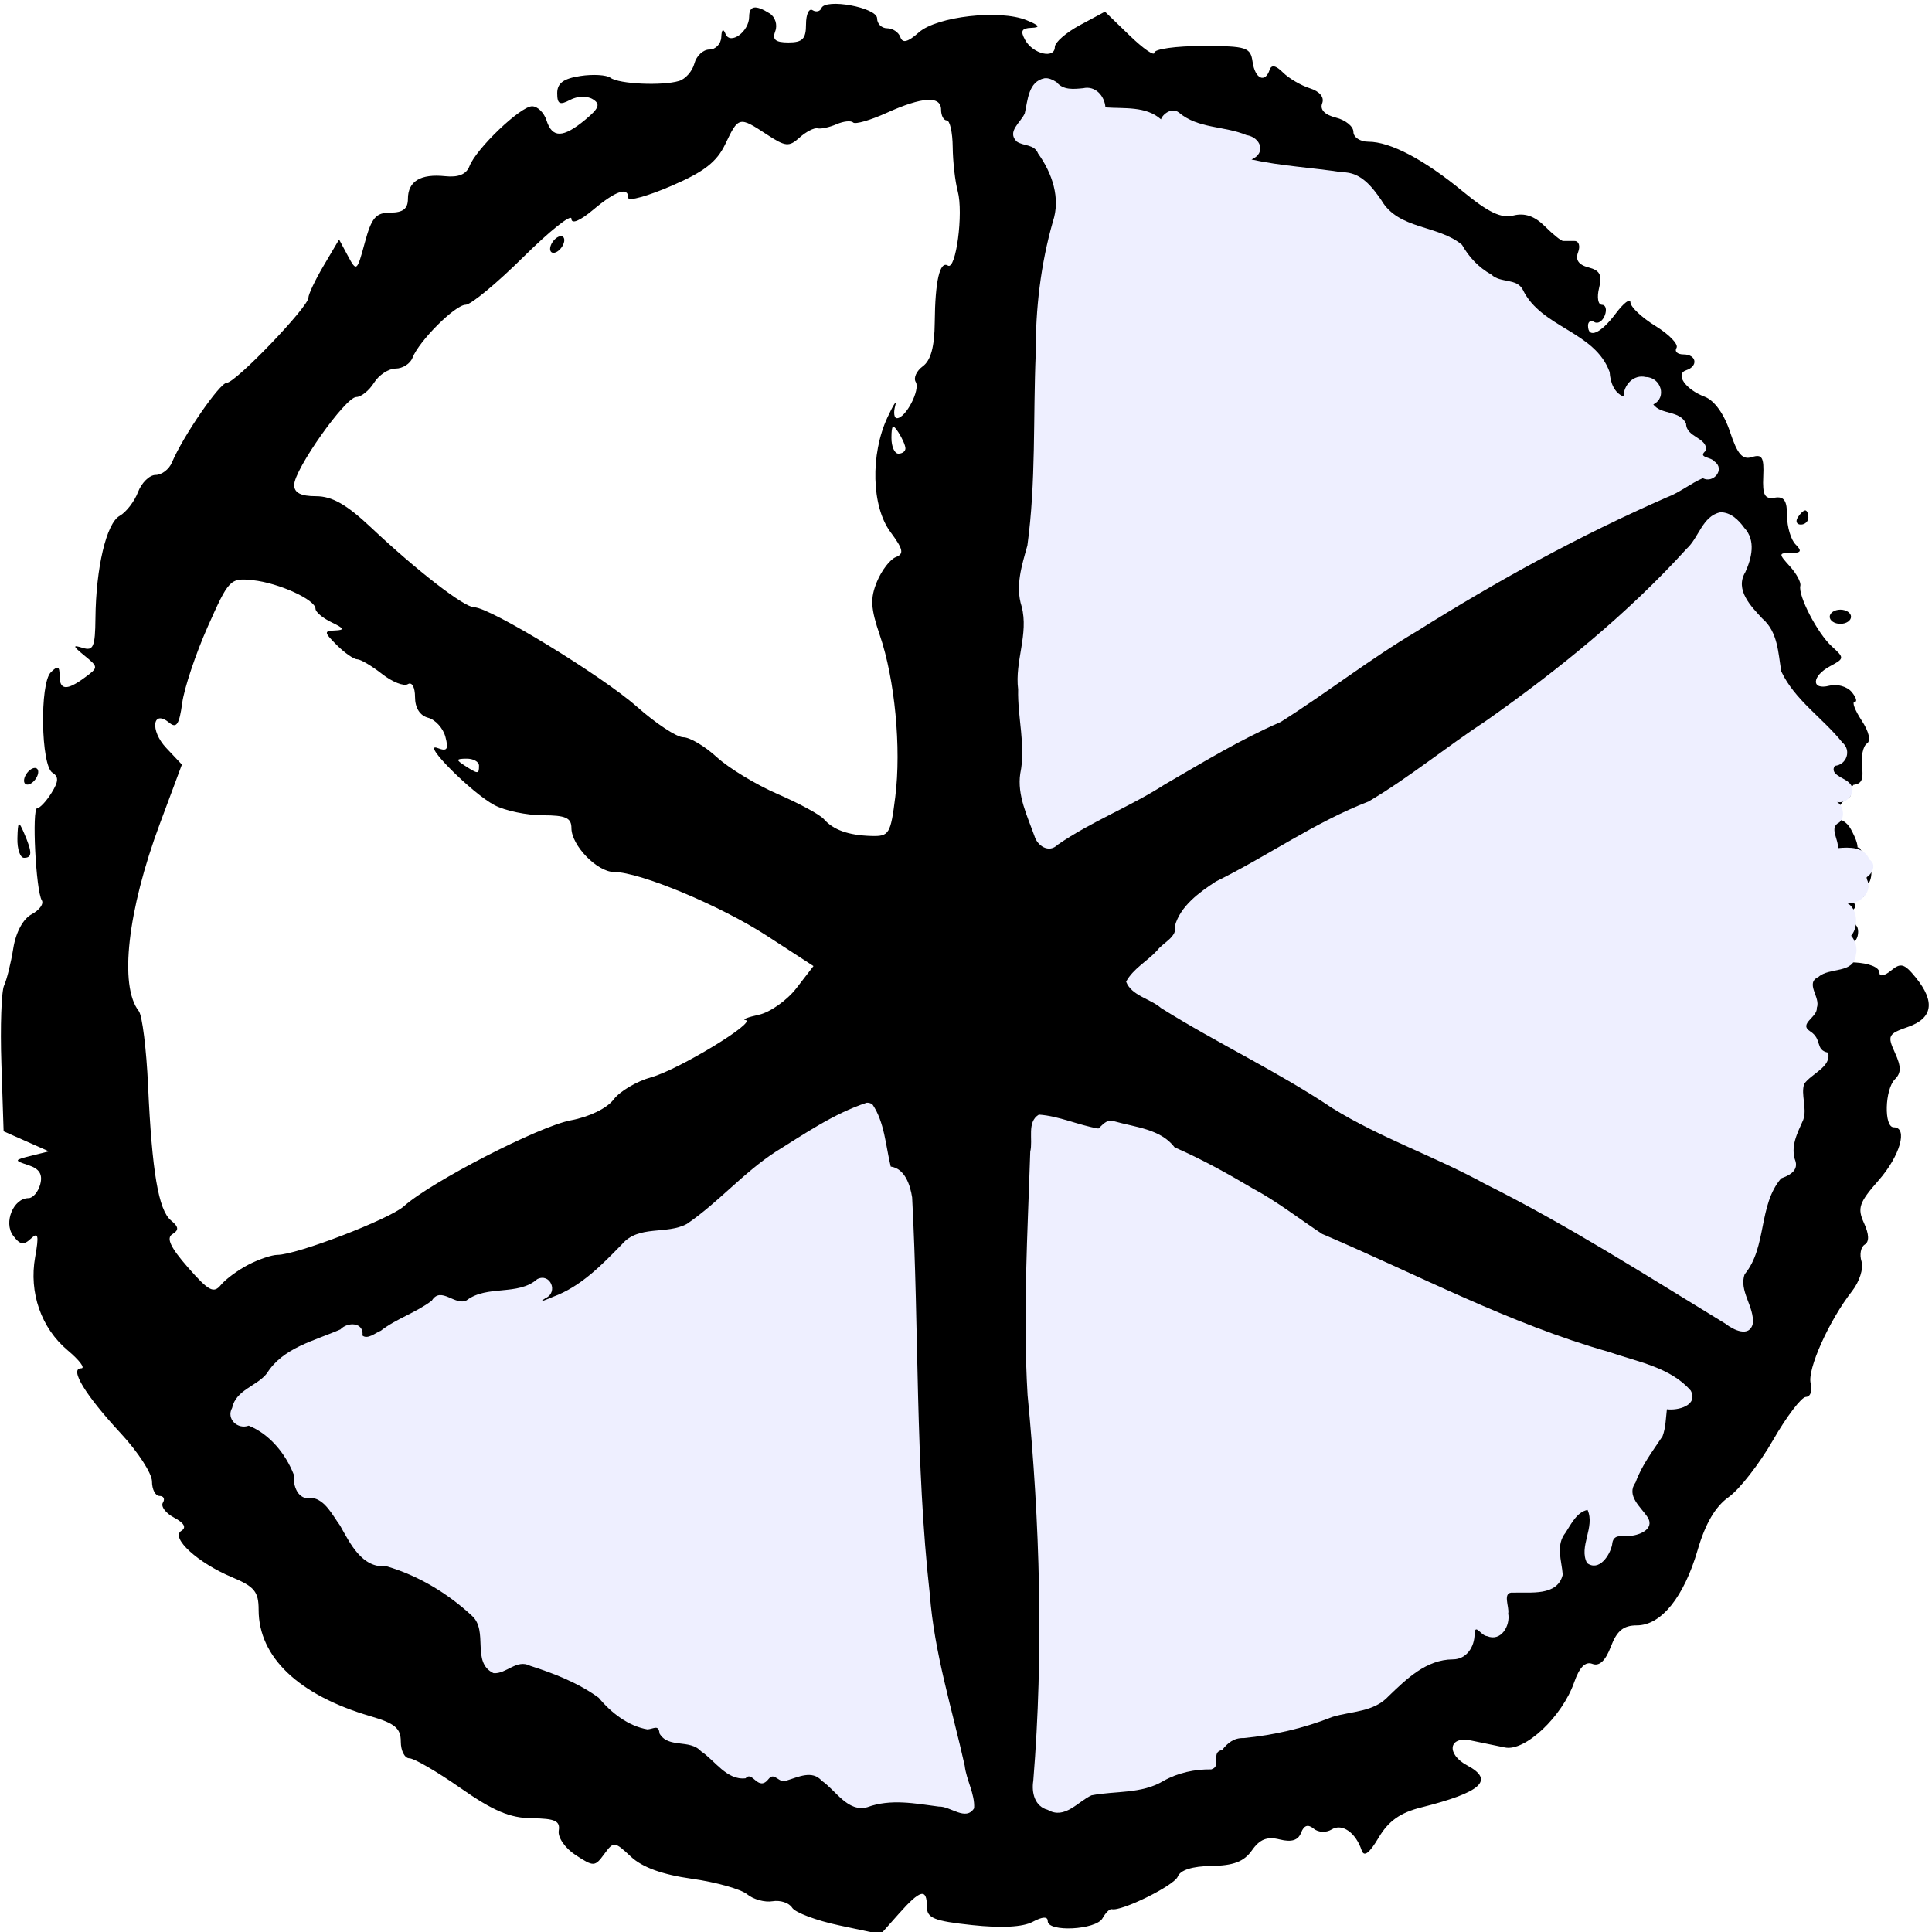
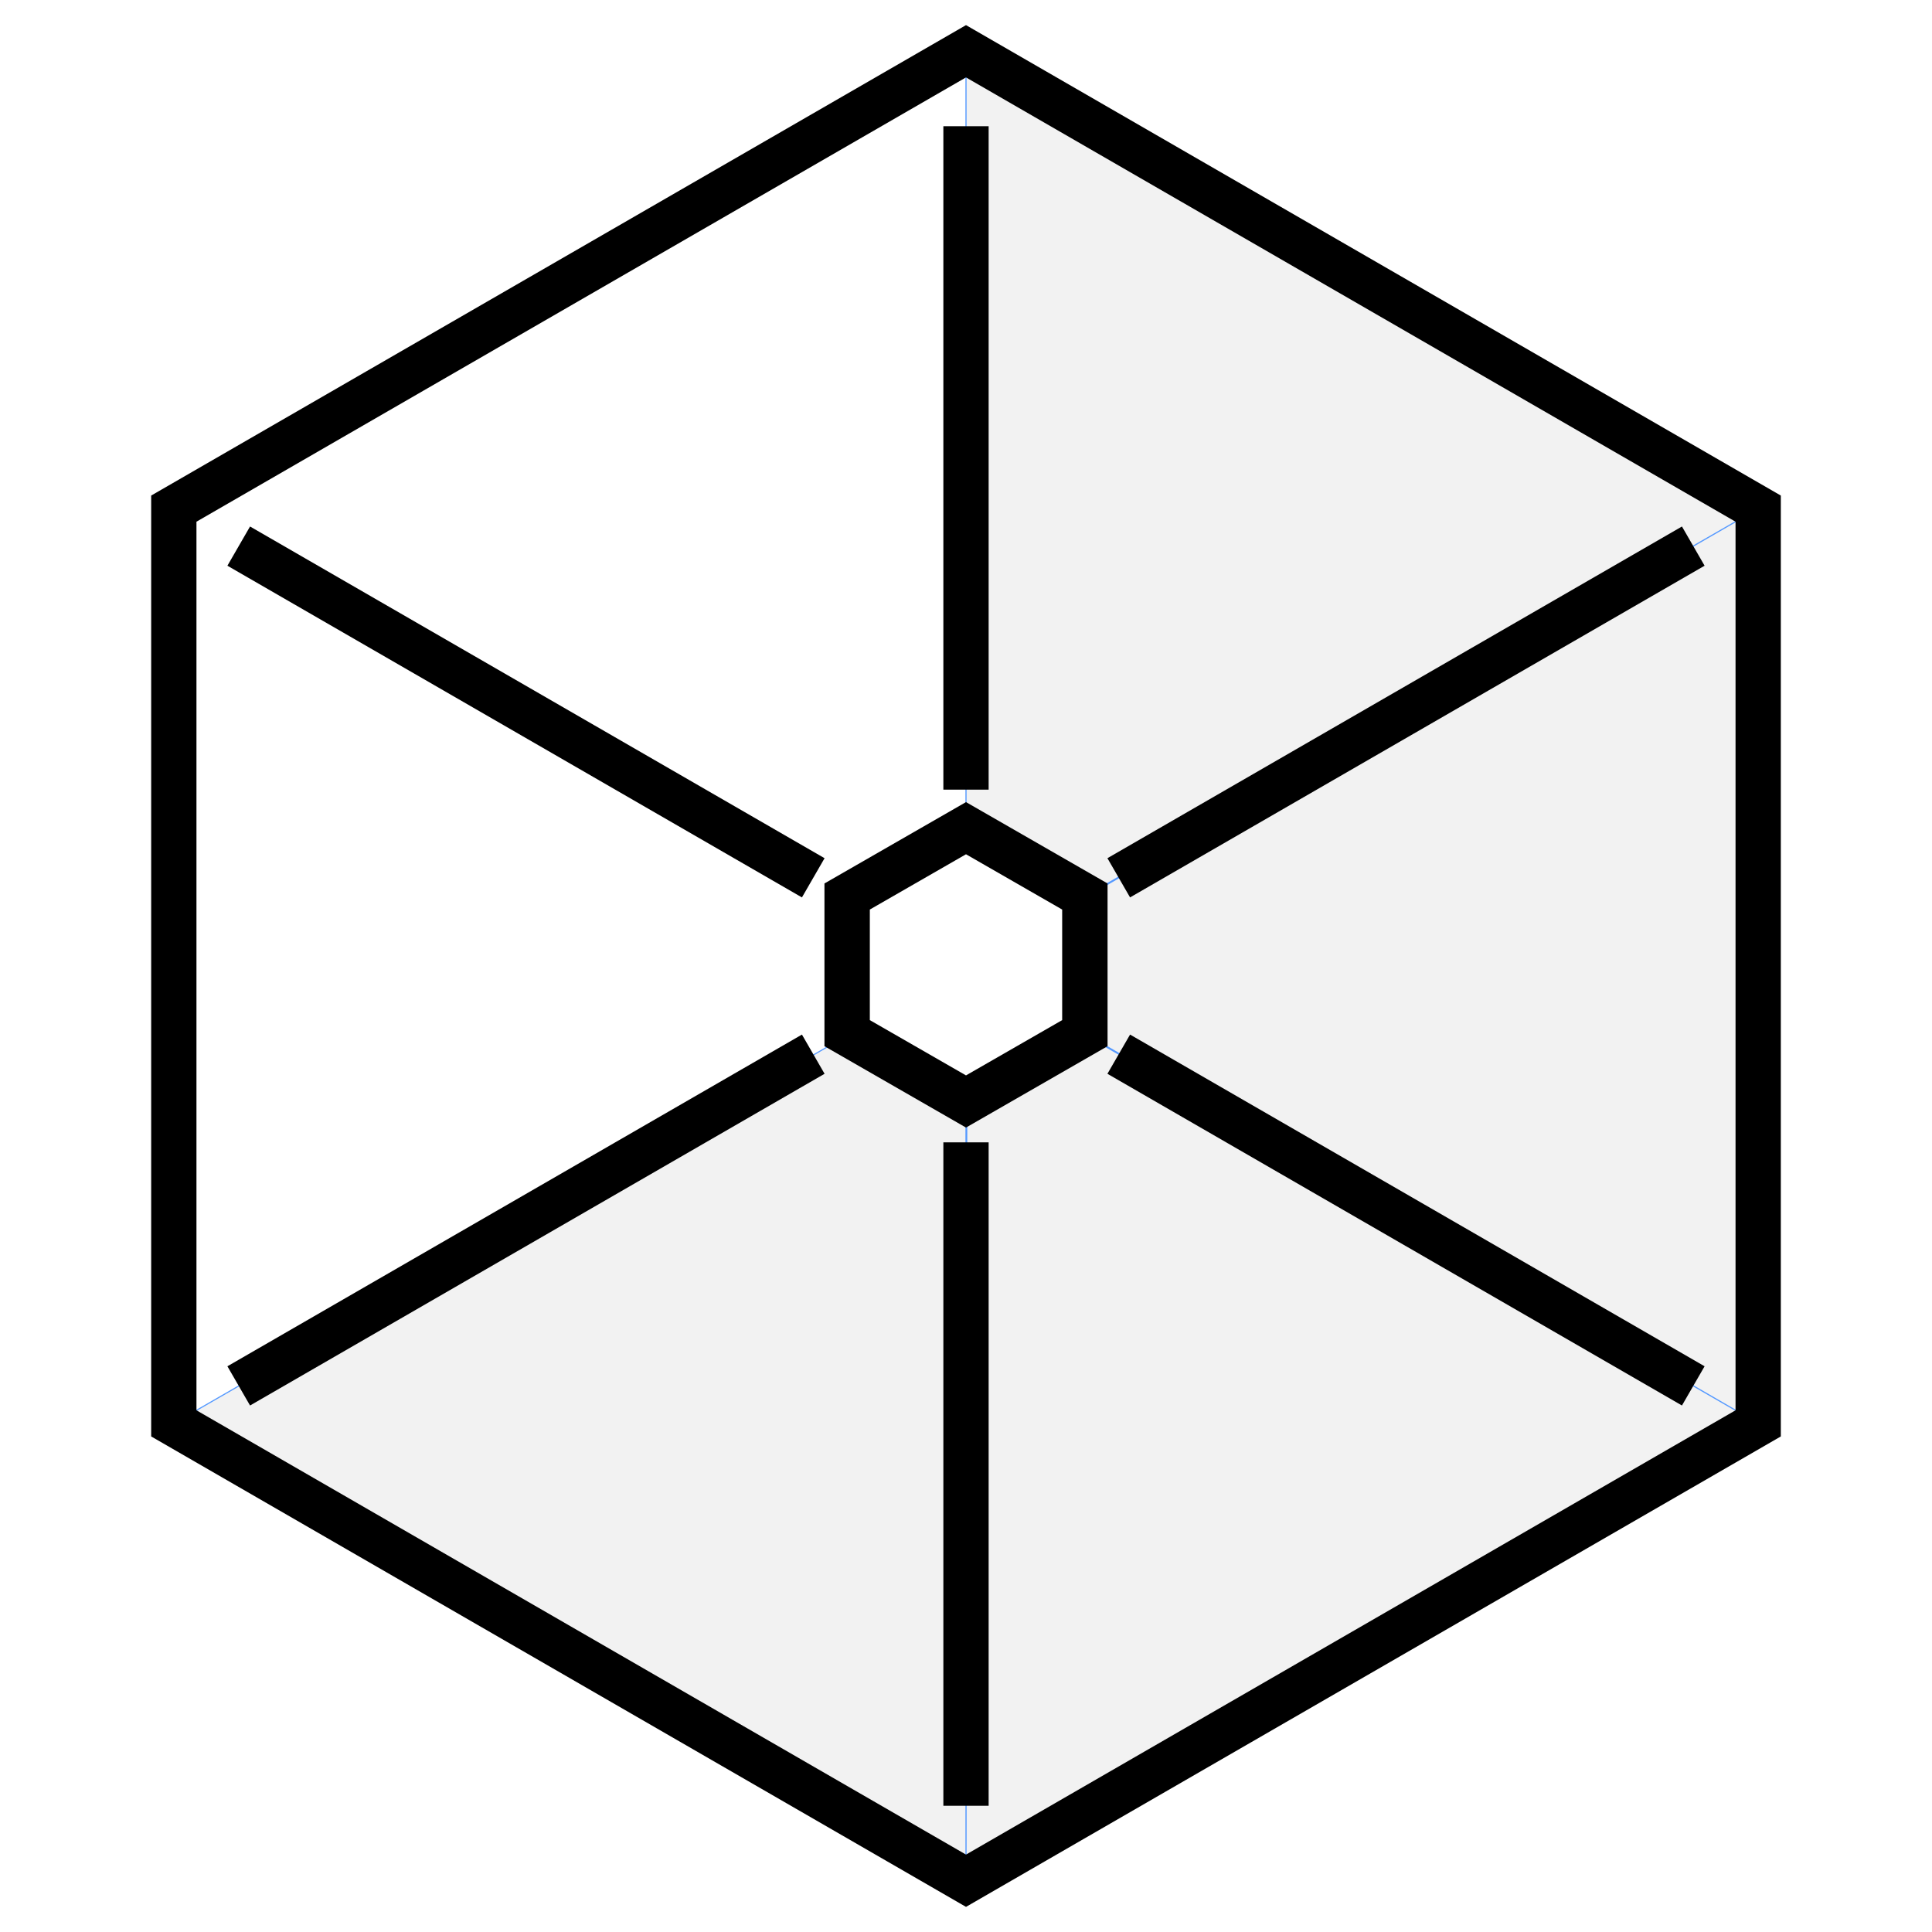
- <svg xmlns="http://www.w3.org/2000/svg" version="1.1" id="Layer_1" x="0px" y="0px" width="492.531px" height="492.531px" viewBox="0 0 492.531 492.531" enable-background="new 0 0 492.531 492.531" xml:space="preserve">
-   <defs id="defs2248" />
-   <path style="fill:#000000;stroke-width:1.81" d="m 213.926,490.845 c -5.822,-1.235 -11.214,-3.261 -11.984,-4.502 -0.769,-1.242 -3.017,-1.984 -4.995,-1.65 -1.978,0.334 -4.889,-0.463 -6.47,-1.772 -1.581,-1.309 -7.923,-3.091 -14.094,-3.961 -7.537,-1.062 -12.638,-2.911 -15.54,-5.63 -4.188,-3.924 -4.397,-3.944 -6.806,-0.658 -2.378,3.243 -2.695,3.254 -7.297,0.246 -2.699,-1.764 -4.586,-4.497 -4.297,-6.226 0.412,-2.471 -0.938,-3.096 -6.812,-3.155 -5.606,-0.056 -9.879,-1.859 -18.202,-7.682 -5.982,-4.185 -11.86,-7.609 -13.063,-7.609 -1.203,0 -2.187,-1.905 -2.187,-4.233 0,-3.422 -1.476,-4.664 -7.702,-6.483 -18.315,-5.351 -28.544,-15.072 -28.544,-27.129 0,-4.63 -1.059,-5.93 -6.771,-8.31 -8.712,-3.631 -15.77,-10.081 -12.939,-11.826 1.372,-0.846 0.747,-1.99 -1.844,-3.373 -2.156,-1.151 -3.442,-2.865 -2.856,-3.809 0.585,-0.944 0.2,-1.717 -0.855,-1.717 -1.056,0 -1.919,-1.662 -1.919,-3.693 0,-2.031 -3.556,-7.521 -7.902,-12.201 -9.075,-9.771 -13.264,-16.642 -10.146,-16.642 1.108,0 -0.44,-2.06 -3.44,-4.578 -6.765,-5.677 -9.917,-14.709 -8.299,-23.778 0.995,-5.579 0.785,-6.473 -1.102,-4.694 -1.841,1.734 -2.796,1.563 -4.539,-0.814 -2.445,-3.335 0.112,-9.516 3.937,-9.516 1.139,0 2.49,-1.599 3.003,-3.552 0.658,-2.51 -0.21,-3.929 -2.96,-4.838 -3.784,-1.25 -3.767,-1.317 0.639,-2.413 l 4.531,-1.127 -5.775,-2.559 -5.775,-2.56 -0.568,-17.233 c -0.313,-9.478 -0.001,-18.453 0.692,-19.945 0.693,-1.491 1.748,-5.752 2.343,-9.468 0.658,-4.107 2.494,-7.509 4.681,-8.677 1.979,-1.056 3.143,-2.653 2.588,-3.549 -1.518,-2.45 -2.572,-23.495 -1.176,-23.495 0.667,0 2.299,-1.736 3.627,-3.857 1.836,-2.932 1.9,-4.175 0.267,-5.181 -2.946,-1.816 -3.29,-22.744 -0.421,-25.606 1.772,-1.767 2.235,-1.593 2.235,0.844 0,3.756 1.826,3.89 6.45,0.473 3.477,-2.569 3.475,-2.635 -0.107,-5.57 -3.005,-2.463 -3.082,-2.801 -0.453,-1.976 2.707,0.849 3.183,-0.256 3.251,-7.535 0.119,-12.885 2.802,-24.238 6.171,-26.119 1.657,-0.925 3.763,-3.649 4.679,-6.054 0.917,-2.405 2.937,-4.373 4.489,-4.373 1.552,0 3.422,-1.423 4.155,-3.163 2.825,-6.705 12.206,-20.335 13.994,-20.335 2.239,0 20.802,-19.339 20.802,-21.671 0,-0.891 1.761,-4.597 3.914,-8.236 l 3.914,-6.616 2.252,4.198 c 2.189,4.079 2.311,3.982 4.311,-3.429 1.712,-6.342 2.81,-7.626 6.52,-7.626 3.208,0 4.461,-0.986 4.461,-3.508 0,-4.486 3.215,-6.437 9.518,-5.778 3.357,0.351 5.375,-0.481 6.168,-2.542 1.723,-4.479 13.012,-15.285 15.968,-15.285 1.395,0 3.054,1.627 3.686,3.615 1.448,4.551 4.227,4.499 9.871,-0.186 3.549,-2.946 3.93,-3.991 1.91,-5.236 -1.448,-0.893 -3.918,-0.812 -5.793,0.189 -2.624,1.4 -3.269,1.059 -3.269,-1.729 0,-2.53 1.6,-3.717 5.89,-4.371 3.24,-0.493 6.706,-0.286 7.702,0.461 2.122,1.59 13.177,2.098 17.475,0.803 1.637,-0.493 3.395,-2.497 3.908,-4.452 0.513,-1.955 2.232,-3.555 3.82,-3.555 1.588,0 2.953,-1.423 3.031,-3.163 0.091,-2.012 0.485,-2.313 1.082,-0.828 1.182,2.937 6.024,-0.57 6.024,-4.364 0,-2.86 1.633,-3.12 5.248,-0.837 1.391,0.879 2.028,2.9 1.416,4.491 -0.836,2.172 0.003,2.894 3.361,2.894 3.591,0 4.474,-0.912 4.474,-4.626 0,-2.544 0.746,-4.166 1.658,-3.604 0.912,0.562 1.931,0.33 2.265,-0.515 1.024,-2.59 14.2,-0.163 14.2,2.616 0,1.382 1.155,2.514 2.567,2.514 1.412,0 2.924,1.017 3.36,2.259 0.569,1.623 1.897,1.282 4.71,-1.209 4.599,-4.073 20.605,-5.895 27.422,-3.122 3.339,1.358 3.673,1.873 1.269,1.958 -2.509,0.088 -2.87,0.813 -1.563,3.142 1.998,3.56 7.543,4.841 7.543,1.743 0,-1.177 2.875,-3.685 6.39,-5.572 l 6.39,-3.432 6.297,6.087 c 3.463,3.348 6.297,5.317 6.297,4.377 4e-5,-0.941 5.505,-1.71 12.233,-1.71 11.306,0 12.277,0.308 12.812,4.067 0.611,4.29 3.176,5.484 4.335,2.017 0.461,-1.38 1.574,-1.163 3.407,0.665 1.497,1.493 4.578,3.302 6.846,4.02 2.528,0.8 3.748,2.285 3.151,3.835 -0.621,1.613 0.645,2.935 3.494,3.648 2.457,0.615 4.467,2.25 4.467,3.634 0,1.383 1.712,2.515 3.804,2.515 5.602,0 14.196,4.519 24.071,12.658 6.54,5.39 9.792,6.938 12.928,6.153 2.854,-0.714 5.396,0.154 7.972,2.723 2.08,2.074 4.189,3.772 4.688,3.772 0.498,0 1.809,0 2.912,0 1.103,0 1.508,1.295 0.899,2.879 -0.746,1.939 0.121,3.199 2.659,3.861 2.916,0.76 3.524,1.948 2.691,5.255 -0.591,2.35 -0.27,4.273 0.715,4.273 0.985,0 1.322,1.215 0.751,2.701 -0.572,1.486 -1.769,2.251 -2.662,1.701 -0.892,-0.55 -1.622,-0.139 -1.622,0.914 0,3.429 3.242,2.022 7.041,-3.057 2.045,-2.734 3.744,-4.02 3.776,-2.859 0.032,1.162 2.917,3.875 6.412,6.029 3.495,2.154 5.893,4.661 5.33,5.57 -0.563,0.909 0.247,1.653 1.801,1.653 3.298,0 3.812,2.986 0.692,4.023 -2.933,0.975 -0.214,4.901 4.679,6.757 2.479,0.94 4.944,4.353 6.466,8.953 1.897,5.731 3.181,7.206 5.607,6.438 2.584,-0.818 3.098,0.067 2.873,4.944 -0.219,4.734 0.37,5.832 2.897,5.409 2.402,-0.402 3.172,0.716 3.172,4.609 0,2.827 0.979,6.116 2.175,7.309 1.692,1.687 1.428,2.169 -1.187,2.169 -3.172,0 -3.188,0.191 -0.287,3.389 1.691,1.864 2.899,4.101 2.683,4.971 -0.624,2.518 4.374,12.142 8.027,15.46 3.236,2.939 3.223,3.094 -0.411,5.034 -4.764,2.543 -4.906,6.213 -0.193,4.984 1.957,-0.51 4.503,0.208 5.659,1.597 1.155,1.389 1.499,2.525 0.764,2.525 -0.735,0 0.067,2.136 1.782,4.746 1.875,2.854 2.413,5.196 1.349,5.875 -0.973,0.621 -1.533,3.263 -1.245,5.873 0.433,3.916 -0.215,4.745 -3.707,4.745 -2.613,0 -4.571,-1.296 -5.12,-3.389 -0.558,-2.127 0.06,-3.389 1.66,-3.389 4.111,0 3.072,-1.704 -6.513,-10.678 -7.446,-6.973 -9.062,-9.586 -9.062,-14.662 0,-4.199 -1.346,-7.353 -4.203,-9.849 -5.763,-5.036 -6.807,-8.736 -3.991,-14.15 2.014,-3.871 1.975,-5.196 -0.246,-8.359 -3.59,-5.112 -6.559,-4.72 -9.194,1.213 -3.14,7.069 -34.426,34.833 -53.828,47.767 -9.04,6.026 -19.407,13.3 -23.04,16.164 -3.632,2.864 -7.385,5.208 -8.339,5.208 -1.952,0 -12.97,5.738 -27.274,14.204 -5.277,3.123 -10.222,5.679 -10.988,5.679 -0.766,0 -3.738,2.44 -6.602,5.423 -2.935,3.055 -4.168,5.423 -2.824,5.423 1.311,0 -1.072,3.059 -5.296,6.798 l -7.68,6.798 8.807,5.572 c 4.844,3.064 16.146,9.503 25.118,14.309 8.971,4.805 17.126,9.716 18.123,10.914 0.997,1.197 9.428,5.482 18.737,9.522 19.376,8.41 46.983,23.529 68.69,37.618 8.214,5.331 15.768,9.693 16.788,9.693 1.119,0 0.821,-2.467 -0.751,-6.219 -2.179,-5.201 -2.206,-6.549 -0.166,-8.238 1.342,-1.111 2.957,-5.429 3.59,-9.597 1.452,-9.564 4.459,-15.712 7.685,-15.712 1.818,0 2.033,-0.836 0.786,-3.058 -1.183,-2.109 -0.883,-4.326 0.966,-7.142 1.642,-2.499 2.19,-5.631 1.414,-8.071 -0.951,-2.987 -0.193,-4.813 3.021,-7.279 l 4.29,-3.291 -4.531,-0.167 c -3.804,-0.14 -3.994,-0.378 -1.184,-1.481 3.011,-1.182 3.062,-1.55 0.504,-3.668 -2.502,-2.071 -2.524,-2.673 -0.179,-5.011 1.921,-1.916 2.17,-3.579 0.891,-5.962 -1.39,-2.591 -0.898,-3.877 2.279,-5.953 4.369,-2.855 15.813,-2.206 15.813,0.897 0,1.003 1.317,0.734 2.926,-0.598 2.509,-2.077 3.414,-1.822 6.343,1.786 4.99,6.146 4.31,10.374 -2.024,12.576 -5.049,1.756 -5.287,2.227 -3.311,6.552 1.629,3.565 1.629,5.159 0.004,6.781 -2.59,2.583 -2.837,12.242 -0.313,12.242 3.717,0 1.624,7.318 -3.88,13.571 -4.95,5.623 -5.432,7.037 -3.693,10.844 1.321,2.891 1.382,4.758 0.182,5.498 -1,0.616 -1.362,2.551 -0.806,4.299 0.556,1.748 -0.522,5.137 -2.396,7.53 -5.88,7.509 -11.496,20.025 -10.571,23.556 0.489,1.864 -0.054,3.414 -1.207,3.443 -1.153,0.03 -4.927,4.983 -8.386,11.007 -3.46,6.024 -8.549,12.557 -11.308,14.517 -3.406,2.419 -5.945,6.745 -7.905,13.468 -3.514,12.055 -9.312,19.248 -15.516,19.248 -3.414,0 -5.09,1.372 -6.621,5.418 -1.365,3.607 -2.938,5.079 -4.704,4.403 -1.797,-0.688 -3.3,0.834 -4.657,4.717 -3.053,8.733 -12.506,17.64 -17.616,16.598 -2.32,-0.473 -6.257,-1.282 -8.749,-1.798 -5.634,-1.167 -6.296,3.484 -0.906,6.361 7.063,3.77 3.665,6.859 -11.818,10.742 -5.25,1.317 -8.254,3.461 -10.747,7.67 -2.374,4.008 -3.734,5.025 -4.332,3.237 -1.517,-4.538 -4.985,-6.955 -7.636,-5.321 -1.428,0.88 -3.405,0.79 -4.613,-0.21 -1.434,-1.187 -2.461,-0.849 -3.193,1.052 -0.744,1.934 -2.431,2.463 -5.444,1.709 -3.208,-0.803 -5.087,-0.067 -7.084,2.777 -2.015,2.87 -4.682,3.897 -10.312,3.975 -4.864,0.067 -7.954,1.041 -8.596,2.71 -0.88,2.286 -14.431,8.977 -16.842,8.316 -0.498,-0.137 -1.558,0.914 -2.355,2.334 -1.658,2.954 -13.955,3.582 -13.955,0.712 0,-1.232 -1.318,-1.168 -3.854,0.186 -2.495,1.332 -7.926,1.622 -15.405,0.824 -9.753,-1.042 -11.551,-1.774 -11.551,-4.705 0,-4.777 -1.665,-4.36 -7.117,1.779 l -4.663,5.25 z m 18.296,-33.106 c 4.73,0.503 10.168,1.56 12.085,2.35 2.941,1.212 3.258,0.893 2.029,-2.041 -0.801,-1.912 -2.133,-7.137 -2.96,-11.611 -0.827,-4.474 -2.748,-12.089 -4.269,-16.923 -3.925,-12.469 -7.849,-64.382 -7.125,-94.242 0.595,-24.502 -1.279,-38.293 -4.901,-36.061 -0.916,0.565 -1.671,-0.038 -1.676,-1.339 -0.005,-1.301 -0.865,-5.438 -1.911,-9.192 l -1.9,-6.825 -12.911,6.766 c -7.101,3.722 -17.455,11.241 -23.009,16.71 -8.853,8.718 -11.005,9.951 -17.447,10.001 -6.142,0.047 -7.927,0.947 -10.874,5.479 -3.772,5.801 -17.307,13.604 -23.392,13.484 -3.122,-0.061 -2.898,-0.503 1.45,-2.853 2.829,-1.529 4.651,-3.273 4.048,-3.874 -0.603,-0.602 -2.062,-0.131 -3.241,1.045 -1.18,1.176 -5.176,2.139 -8.88,2.139 -3.705,0 -7.047,0.93 -7.427,2.067 -0.515,1.54 -1.708,1.524 -4.682,-0.064 -2.309,-1.232 -3.991,-1.393 -3.991,-0.381 0,0.962 -1.835,2.307 -4.078,2.989 -2.243,0.682 -5.535,2.516 -7.316,4.077 -4.448,3.898 -10.329,4.218 -8.931,0.486 0.898,-2.396 0.611,-2.478 -1.806,-0.52 -1.58,1.28 -4.527,2.645 -6.548,3.034 -4.689,0.901 -13.006,6.299 -13.006,8.442 0,0.901 -2.039,2.565 -4.531,3.697 -2.748,1.249 -4.52,3.545 -4.503,5.836 0.018,2.45 0.516,3.01 1.418,1.595 2.245,-3.523 14.865,9.084 14.865,14.849 0,2.817 0.762,4.248 1.892,3.552 2.687,-1.656 6.856,2.291 11.024,10.438 2.778,5.431 4.51,6.896 7.667,6.483 4.08,-0.533 20.508,8.787 24.997,14.181 1.299,1.561 2.116,5.177 1.815,8.035 -0.563,5.351 2.584,7.046 6.266,3.375 1.228,-1.224 5.509,-0.237 13.052,3.009 6.174,2.657 10.849,5.207 10.388,5.666 -0.461,0.459 1.781,2.642 4.98,4.85 3.997,2.758 6.527,3.466 8.083,2.261 1.604,-1.242 2.265,-0.897 2.265,1.179 0,1.955 1.575,2.933 4.723,2.933 2.879,0 6.114,1.764 8.287,4.519 3.344,4.24 10.263,6.636 7.832,2.711 -0.616,-0.994 -0.256,-1.808 0.799,-1.808 1.056,0 1.919,1.32 1.919,2.933 0,2.402 0.492,2.525 2.718,0.682 1.821,-1.507 2.718,-1.593 2.718,-0.26 0,1.42 1.323,1.389 4.618,-0.109 4.132,-1.877 5.219,-1.5 10.318,3.586 4.322,4.311 6.274,5.209 8.077,3.716 1.365,-1.13 6.041,-1.579 10.977,-1.054 z m 42.565,0.052 c 2.202,-1.987 5.704,-2.913 9.717,-2.568 3.896,0.335 8.659,-0.864 12.563,-3.161 3.524,-2.073 7.62,-3.191 9.317,-2.541 2.32,0.888 2.748,0.429 1.829,-1.96 -0.719,-1.868 -0.476,-2.673 0.604,-2.007 0.992,0.612 2.294,-0.159 2.892,-1.714 0.74,-1.923 3.485,-2.839 8.596,-2.866 4.13,-0.022 11.127,-1.677 15.551,-3.678 4.423,-2.001 9.209,-3.192 10.636,-2.646 1.522,0.583 5.198,-1.761 8.898,-5.674 5.63,-5.954 8.172,-7.149 16.373,-7.694 1.246,-0.083 2.265,-1.729 2.265,-3.659 0,-1.93 0.816,-4.011 1.812,-4.626 0.997,-0.614 1.812,-0.256 1.812,0.797 0,1.053 1.275,1.914 2.834,1.914 2.106,0 2.688,-1.509 2.265,-5.875 -0.555,-5.73 -0.408,-5.862 6.013,-5.371 6.854,0.524 9.806,-2.317 7.043,-6.777 -0.853,-1.376 0.032,-4.826 2.159,-8.422 4.651,-7.861 9.155,-8.192 9.106,-0.668 -0.004,0.497 -0.563,2.734 -1.243,4.971 -0.735,2.416 -0.466,4.067 0.663,4.067 1.045,0 2.41,-2.028 3.034,-4.506 0.624,-2.479 1.902,-4.033 2.84,-3.455 0.938,0.578 3.001,0.556 4.584,-0.05 2.572,-0.984 2.532,-1.483 -0.375,-4.687 -3.132,-3.451 -3.124,-3.854 0.206,-10.787 1.903,-3.961 4.071,-7.211 4.819,-7.223 0.748,-0.011 1.359,-2.385 1.359,-5.274 0,-4.364 0.614,-5.093 3.625,-4.308 5.775,1.506 4.195,-2.704 -2.265,-6.038 -3.24,-1.672 -11.741,-4.498 -18.892,-6.281 -7.151,-1.783 -25.214,-8.977 -40.141,-15.986 -14.927,-7.009 -27.997,-12.744 -29.045,-12.744 -1.048,0 -2.557,-1.125 -3.355,-2.501 -1.467,-2.531 -30.449,-19.19 -33.386,-19.19 -0.875,0 -1.592,-0.775 -1.592,-1.723 0,-0.947 -3.058,-2.57 -6.796,-3.605 -8.447,-2.34 -10.018,-2.369 -8.65,-0.162 0.593,0.957 -2.825,0.56 -7.595,-0.884 -4.771,-1.444 -9.181,-2.634 -9.802,-2.645 -0.877,-0.015 -2.03,36.526 -1.966,62.341 0.005,1.988 0.904,12.969 1.998,24.402 2.259,23.602 2.463,56.556 0.462,74.499 -1.136,10.189 -0.903,12.26 1.452,12.895 1.543,0.416 3.15,0.851 3.57,0.966 0.42,0.115 2.312,-1.188 4.206,-2.897 z M 63.319,322.413 c 2.662,-1.377 5.985,-2.504 7.385,-2.504 4.92,0 28.588,-9.098 32.276,-12.406 6.94,-6.226 34.46,-20.393 42.54,-21.899 4.739,-0.883 9.214,-3.061 10.918,-5.316 1.589,-2.101 5.911,-4.652 9.605,-5.669 6.922,-1.906 27.148,-14.193 23.992,-14.574 -0.974,-0.118 0.574,-0.728 3.439,-1.356 2.866,-0.628 7.168,-3.677 9.56,-6.775 l 4.35,-5.633 -11.867,-7.711 c -11.832,-7.689 -32.392,-16.27 -38.98,-16.27 -4.29,0 -10.862,-6.768 -10.862,-11.186 0,-2.622 -1.463,-3.274 -7.339,-3.274 -4.037,0 -9.542,-1.151 -12.233,-2.557 -5.76,-3.01 -18.989,-16.277 -14.541,-14.583 2.432,0.926 2.83,0.359 1.991,-2.841 -0.577,-2.199 -2.556,-4.392 -4.399,-4.872 -2.105,-0.549 -3.35,-2.515 -3.35,-5.289 0,-2.511 -0.789,-3.928 -1.83,-3.287 -1.006,0.62 -3.971,-0.552 -6.588,-2.605 -2.617,-2.053 -5.463,-3.733 -6.326,-3.733 -0.862,0 -3.199,-1.627 -5.193,-3.615 -3.292,-3.284 -3.334,-3.626 -0.453,-3.737 2.525,-0.097 2.34,-0.522 -0.906,-2.084 -2.243,-1.079 -4.078,-2.63 -4.078,-3.446 0,-2.312 -9.387,-6.589 -15.98,-7.28 -5.783,-0.606 -6.113,-0.265 -11.514,11.903 -3.058,6.89 -5.98,15.644 -6.492,19.453 -0.721,5.362 -1.454,6.493 -3.247,5.009 -4.316,-3.573 -5.029,1.93 -0.828,6.391 l 4.003,4.249 -5.607,15.048 c -8.265,22.18 -10.427,41.387 -5.381,47.791 0.873,1.108 1.935,9.649 2.36,18.979 1.003,22.017 2.659,31.757 5.846,34.395 1.994,1.65 2.072,2.446 0.344,3.511 -1.602,0.987 -0.473,3.386 3.992,8.482 5.279,6.025 6.555,6.701 8.39,4.45 1.19,-1.46 4.342,-3.782 7.003,-5.159 z M 272.537,211.455 c 2.492,-1.944 5.415,-3.553 6.495,-3.575 1.08,-0.022 10.706,-5.327 21.39,-11.789 10.684,-6.462 20.459,-11.749 21.722,-11.749 1.263,0 6.67,-3.255 12.016,-7.233 22.142,-16.477 60.699,-39.078 82.004,-48.069 8.722,-3.681 15.858,-7.359 15.858,-8.174 0,-0.815 1.357,-0.963 3.016,-0.328 2.028,0.776 2.587,0.461 1.705,-0.961 -0.721,-1.163 -2.69,-2.127 -4.375,-2.142 -2.595,-0.024 -2.656,-0.285 -0.397,-1.71 2.285,-1.441 2.22,-1.854 -0.453,-2.877 -1.716,-0.657 -3.121,-2.327 -3.121,-3.712 0,-1.385 -1.583,-2.518 -3.518,-2.518 -4.055,0 -7.24,-3.955 -4.041,-5.018 2.795,-0.929 0.861,-4.019 -2.516,-4.019 -1.436,0 -2.612,1.22 -2.612,2.711 0,1.491 -0.716,2.711 -1.59,2.711 -1.677,0 -5.429,-3.884 -5.239,-5.423 0.513,-4.149 -3.579,-8.97 -10.433,-12.291 -4.5,-2.181 -9.101,-5.976 -10.224,-8.433 -1.123,-2.458 -2.743,-4.036 -3.601,-3.507 -2.105,1.297 -12.409,-6.168 -12.409,-8.99 0,-1.236 -4.054,-3.283 -9.009,-4.549 -7.013,-1.793 -9.84,-3.645 -12.761,-8.358 -2.064,-3.33 -5.146,-6.036 -6.849,-6.013 -4.382,0.06 -22.511,-2.225 -25.7,-3.239 -2.349,-0.747 -2.349,-1.053 0,-2.559 2.343,-1.502 2.336,-1.927 -0.051,-3.49 -1.495,-0.979 -4.78,-1.792 -7.299,-1.808 -2.519,-0.015 -6.393,-1.294 -8.609,-2.842 -3.668,-2.563 -4.028,-2.551 -4.028,0.129 0,2.694 -0.254,2.689 -3.012,-0.061 -1.983,-1.978 -5.079,-2.763 -9.062,-2.3 -4.991,0.581 -6.05,0.101 -6.05,-2.744 0,-2.752 -0.892,-3.225 -4.42,-2.342 -2.431,0.609 -4.926,0.29 -5.544,-0.708 -2.199,-3.548 -6.347,-1.85 -6.347,2.598 0,2.427 -0.816,4.915 -1.812,5.529 -2.651,1.634 -2.216,4.56 0.522,3.512 1.412,-0.54 3.817,2.162 6.083,6.835 3.74,7.712 3.741,7.757 0.275,21.285 -2.765,10.792 -3.436,19.459 -3.293,42.5 0.127,20.453 -0.559,31.058 -2.339,36.151 -1.731,4.954 -2.001,8.728 -0.863,12.07 1.021,2.999 0.981,7.302 -0.105,11.223 -1.069,3.863 -1.158,11.181 -0.225,18.635 0.845,6.751 0.842,12.975 -0.005,13.831 -1.499,1.513 3.386,17.463 5.323,17.383 0.533,-0.022 3.007,-1.631 5.499,-3.575 z m -44.301,-8.316 c 1.564,-12.482 -0.112,-29.994 -3.943,-41.208 -2.347,-6.871 -2.481,-9.425 -0.715,-13.676 1.194,-2.875 3.353,-5.68 4.799,-6.233 2.147,-0.822 1.895,-1.994 -1.382,-6.415 -4.808,-6.486 -5.15,-19.749 -0.753,-29.19 1.569,-3.37 2.459,-4.704 1.978,-2.964 -0.482,1.74 -0.282,3.163 0.444,3.163 2.236,0 6.007,-7.267 4.79,-9.232 -0.632,-1.02 0.182,-2.825 1.808,-4.011 2.028,-1.479 2.982,-4.99 3.035,-11.177 0.091,-10.581 1.293,-15.761 3.359,-14.488 2.051,1.264 3.994,-13.414 2.506,-18.935 -0.67,-2.485 -1.248,-7.569 -1.284,-11.297 -0.037,-3.728 -0.718,-6.778 -1.514,-6.778 -0.796,0 -1.448,-1.22 -1.448,-2.711 0,-3.628 -4.738,-3.359 -13.898,0.789 -4.155,1.882 -7.994,2.983 -8.53,2.448 -0.536,-0.535 -2.438,-0.337 -4.225,0.441 -1.787,0.778 -3.963,1.251 -4.836,1.052 -0.872,-0.199 -2.94,0.86 -4.595,2.353 -2.689,2.427 -3.58,2.34 -8.382,-0.816 -7.02,-4.615 -7.194,-4.575 -10.533,2.444 -2.19,4.603 -5.403,7.097 -13.799,10.71 -6.019,2.59 -10.944,3.957 -10.944,3.037 0,-2.897 -3.154,-1.834 -8.923,3.007 -3.426,2.875 -5.576,3.765 -5.576,2.308 0,-1.304 -5.525,3.097 -12.279,9.781 -6.753,6.684 -13.358,12.153 -14.678,12.153 -2.655,0 -11.906,9.23 -13.56,13.53 -0.579,1.506 -2.514,2.738 -4.299,2.738 -1.785,0 -4.264,1.627 -5.509,3.615 -1.245,1.988 -3.276,3.625 -4.514,3.637 -2.79,0.027 -15.843,18.496 -15.843,22.418 0,1.995 1.693,2.866 5.568,2.866 4.097,0 7.807,2.11 14.046,7.991 11.722,11.049 23.724,20.328 26.292,20.328 3.981,0 32.622,17.506 41.484,25.357 4.832,4.28 10.146,7.782 11.81,7.782 1.664,0 5.51,2.282 8.548,5.071 3.038,2.789 10.009,7.016 15.491,9.393 5.482,2.377 10.783,5.251 11.78,6.385 2.441,2.778 6.269,4.142 12.103,4.314 4.558,0.134 4.931,-0.473 6.122,-9.981 z M 140.237,63.449 c 0,-0.994 0.816,-2.31 1.812,-2.925 0.997,-0.614 1.812,-0.304 1.812,0.69 0,0.994 -0.816,2.31 -1.812,2.925 -0.997,0.614 -1.812,0.304 -1.812,-0.69 z M 122.114,195.187 c 0,-0.994 -1.427,-1.795 -3.172,-1.78 -2.71,0.024 -2.776,0.282 -0.453,1.78 3.42,2.205 3.625,2.205 3.625,0 z m 108.712,-80.888 c -0.015,-0.746 -0.818,-2.576 -1.785,-4.067 -1.421,-2.192 -1.762,-1.933 -1.785,1.356 -0.015,2.237 0.788,4.067 1.785,4.067 0.997,0 1.8,-0.61 1.785,-1.356 z m 239.255,124.376 c 0,-0.935 0.816,-2.204 1.812,-2.818 0.997,-0.614 1.812,0.151 1.812,1.701 0,1.55 -0.816,2.818 -1.812,2.818 -0.997,0 -1.812,-0.765 -1.812,-1.701 z m -1.829,-8.261 c -2.446,-2.939 -0.528,-3.553 3.382,-1.082 1.494,0.944 1.752,1.99 0.658,2.664 -0.99,0.61 -2.808,-0.101 -4.04,-1.582 z m 7.552,-8.114 c 0,-2.485 0.411,-3.502 0.914,-2.259 0.503,1.243 0.503,3.276 0,4.519 -0.503,1.243 -0.914,0.226 -0.914,-2.259 z M 4.44,213.715 c 0.113,-4.405 0.305,-4.559 1.685,-1.356 2.127,4.937 2.127,6.326 0,6.326 -0.997,0 -1.755,-2.237 -1.685,-4.971 z m 461.548,3.66 c 1.59,-0.557 1.733,-1.753 0.486,-4.077 -1.301,-2.425 -1.067,-3.556 0.893,-4.306 1.527,-0.585 3.44,0.441 4.498,2.412 2.888,5.383 2.218,6.833 -3.144,6.794 -2.741,-0.02 -3.971,-0.39 -2.733,-0.824 z m -0.439,-13.149 c 0.616,-0.994 2.499,-1.795 4.185,-1.78 2.641,0.024 2.689,0.27 0.346,1.78 -3.549,2.288 -5.948,2.288 -4.531,0 z M 6.125,199.016 c 0,-0.994 0.816,-2.31 1.812,-2.925 0.997,-0.614 1.812,-0.304 1.812,0.69 0,0.994 -0.816,2.31 -1.812,2.925 -0.997,0.614 -1.812,0.304 -1.812,-0.69 z M 466.456,157.228 c 0,-0.994 1.223,-1.808 2.718,-1.808 1.495,0 2.719,0.813 2.719,1.808 0,0.994 -1.223,1.808 -2.719,1.808 -1.495,0 -2.718,-0.813 -2.718,-1.808 z m -8.155,-25.306 c 0.616,-0.994 1.48,-1.808 1.919,-1.808 0.44,0 0.799,0.813 0.799,1.808 0,0.994 -0.864,1.808 -1.919,1.808 -1.056,0 -1.415,-0.813 -0.799,-1.808 z" id="path2409" />
-   <path style="fill:none;stroke:#000000;stroke-width:1px;stroke-linecap:butt;stroke-linejoin:miter;stroke-opacity:1" d="m 472.136,198.626 c 0.008,0.212 -0.064,1.282 -0.152,1.37 -0.108,0.108 -0.33,-0.084 -0.457,0 -0.084,0.056 0.072,0.233 0,0.304 -0.143,0.143 -0.465,-0.143 -0.609,0 -0.177,0.177 0.173,2.414 0,2.587 -0.108,0.108 -0.33,-0.084 -0.457,0 -0.084,0.056 0.072,0.233 0,0.304 -0.072,0.072 -0.233,-0.072 -0.304,0 -0.406,0.406 0.507,0.304 -0.304,0.304" id="path3420" />
-   <path style="fill:none;stroke:#000000;stroke-width:1px;stroke-linecap:butt;stroke-linejoin:miter;stroke-opacity:1" d="m 469.853,203.496 c -0.457,0.609 -0.978,1.174 -1.37,1.826 -0.215,0.358 0,3.426 0,3.957" id="path3422" />
-   <path style="fill:none;stroke:#000000;stroke-width:1px;stroke-linecap:butt;stroke-linejoin:miter;stroke-opacity:1" d="m 472.592,216.281 c 0.355,0.101 0.71,0.203 1.065,0.304 0,0.101 -0.072,0.233 0,0.304 0.072,0.072 0.248,-0.084 0.304,0 0.084,0.127 -0.108,0.349 0,0.457 0.108,0.108 0.33,-0.084 0.457,0 0.211,0.141 -0.141,0.55 0,0.761 0.056,0.084 0.214,-0.045 0.304,0 0.643,-0.079 0.116,0.483 0.304,0.609 0.127,0.084 0.349,-0.108 0.457,0 0.249,0.249 -0.312,1.06 0.304,1.522 0.203,0.152 0.55,-0.141 0.761,0 0.084,0.056 -0.072,0.233 0,0.304 0.072,0.072 0.248,-0.084 0.304,0 0.379,0.568 -0.621,1.226 -1.05,1.757" id="path3424" />
-   <path style="fill:none;stroke:#000000;stroke-width:1px;stroke-linecap:butt;stroke-linejoin:miter;stroke-opacity:1" d="m 475.804,222.3 c -4.315,0.172 0.514,2.891 -0.168,4.026 -0.111,0.185 -0.346,0.272 -0.457,0.457 -0.08,0.134 -0.256,1.321 -0.304,1.37 -0.181,0.181 -0.838,-0.137 -1.065,0 -0.185,0.111 -0.272,0.346 -0.457,0.457 -0.087,0.052 -0.233,-0.072 -0.304,0 -0.072,0.072 0.072,0.233 0,0.304 -0.179,0.179 -0.525,-0.094 -0.761,0 -0.133,0.053 -0.171,0.251 -0.304,0.304 -0.236,0.094 -0.62,-0.211 -0.761,0 -0.084,0.127 0.084,0.33 0,0.457 -0.141,0.211 -0.55,-0.141 -0.761,0 -0.084,0.056 0,0.203 0,0.304 -0.737,0.145 -1.473,0.29 -2.21,0.435" id="path3426" />
-   <path style="fill:none;stroke:#000000;stroke-width:1px;stroke-linecap:butt;stroke-linejoin:miter;stroke-opacity:1" d="m 470.461,229.98 c -0.125,0.392 1.173,2.237 1.37,2.892 0.073,0.243 -0.094,0.525 0,0.761 0.038,0.094 0.233,-0.072 0.304,0 0.122,0.122 0,0.871 0,1.065 0,0.157 -0.101,0.998 0,1.065 0.593,0.395 0.457,-0.544 0.457,0.761" id="path3428" />
-   <path style="fill:none;stroke:#000000;stroke-width:1px;stroke-linecap:butt;stroke-linejoin:miter;stroke-opacity:1" d="m 470.081,238.675 c 0.685,0.602 1.485,1.095 2.055,1.807 0.205,0.256 -0.06,2.125 -0.152,2.587 -0.224,1.122 0,2.792 0,3.957" id="path3430" />
-   <path style="fill:#eeefff;stroke-width:0.609" d="m 266.293,19.943 c -4.178,0.806 -4.278,5.7 -5.046,8.943 -0.933,2.252 -4.668,4.639 -2.062,7.187 1.756,1.233 4.478,0.609 5.462,3.068 3.594,5.001 5.772,11.381 3.766,17.352 -3.123,10.944 -4.43,22.271 -4.373,33.637 -0.681,16.358 0.09,32.792 -2.125,48.922 -1.403,5.05 -3.137,10.311 -1.465,15.552 1.864,7.029 -1.8,13.997 -0.892,21.122 -0.185,7.226 2.01,14.451 0.543,21.468 -0.843,5.493 1.817,10.901 3.626,15.968 0.743,2.481 3.671,4.411 5.875,2.216 8.59,-5.96 18.439,-9.673 27.228,-15.332 9.711,-5.639 19.344,-11.511 29.652,-15.984 11.761,-7.436 22.683,-16.012 34.681,-23.115 20.432,-12.835 41.623,-24.475 63.74,-34.148 3.267,-1.208 6.098,-3.577 9.196,-4.893 2.761,1.448 5.772,-2.362 2.962,-4.268 -0.954,-1.252 -4.478,-0.896 -2.104,-2.803 0.313,-3.318 -5.061,-3.307 -5.118,-6.811 -1.536,-3.463 -6.379,-2.229 -8.358,-4.918 3.625,-1.797 1.863,-6.955 -1.897,-6.987 -3.133,-0.762 -5.675,2.039 -5.685,4.962 -2.452,-0.923 -3.402,-3.747 -3.538,-6.201 -3.74,-10.437 -17.436,-11.275 -22.139,-21.004 -1.558,-3.044 -5.723,-1.634 -8.022,-3.876 -3.208,-1.767 -5.719,-4.458 -7.484,-7.585 -6.11,-5.123 -16.165,-3.826 -20.546,-11.354 -2.379,-3.463 -5.286,-7.208 -9.934,-7.143 -7.738,-1.196 -15.53,-1.577 -23.19,-3.254 3.855,-1.674 2.32,-5.671 -1.284,-6.23 -5.616,-2.373 -12.343,-1.585 -17.235,-5.758 -1.814,-1.404 -4.159,0.456 -4.553,1.743 -3.857,-3.44 -9.409,-2.681 -14.159,-3.043 -0.213,-2.929 -2.574,-5.605 -5.695,-4.89 -2.42,0.223 -5.048,0.543 -6.761,-1.542 -0.917,-0.571 -1.95,-1.129 -3.069,-1.002 z" id="path10359" />
-   <path style="fill:#eeefff;stroke-width:0.609" d="m 438.553,130.603 c -4.537,0.937 -5.484,6.526 -8.565,9.276 -15.017,16.551 -32.625,30.824 -50.967,43.754 -10.188,6.69 -19.706,14.536 -30.115,20.691 -13.733,5.294 -25.812,13.963 -38.961,20.413 -4.223,2.77 -9.022,6.229 -10.426,11.309 0.733,2.771 -3.094,4.285 -4.567,6.308 -2.522,2.717 -6.111,4.623 -7.869,7.906 1.354,3.577 6.162,4.327 8.928,6.734 14.296,8.97 29.651,16.12 43.643,25.51 12.319,7.623 26.197,12.314 38.887,19.287 21.223,10.588 41.193,23.398 61.418,35.72 1.879,1.523 6.042,3.541 6.897,-0.063 0.461,-4.291 -3.633,-8.409 -2.076,-12.606 5.742,-6.942 3.41,-17.568 9.3,-24.438 1.845,-0.664 4.318,-1.787 3.687,-4.264 -1.46,-3.805 0.446,-7.26 1.936,-10.647 1.066,-2.984 -0.693,-6.503 0.264,-9.195 1.842,-2.62 7.005,-4.345 6.07,-7.949 -3.376,-0.695 -1.389,-3.409 -4.554,-5.424 -3.071,-1.971 1.922,-3.563 1.692,-6.037 1.035,-2.644 -3.111,-6.225 0.404,-7.828 2.794,-2.541 9.033,-0.722 9.551,-5.647 0.457,-1.712 -0.124,-3.594 -1.208,-4.866 2.069,-2.454 1.502,-7.144 -1.073,-8.337 3.457,0.434 6.99,-3.09 4.844,-6.483 1.407,-0.7 2.956,-3.264 0.873,-4.621 -1.308,-3.246 -5.094,-3.167 -8.028,-2.888 0.242,-2.282 -2.35,-5.238 0.365,-6.555 1.685,-1.473 0.863,-4.438 -0.568,-5.202 2.679,0.59 5.451,-2.883 2.963,-5.013 -1.239,-1.187 -4.956,-2.039 -3.536,-4.212 3.015,-0.248 4.288,-3.948 1.933,-5.931 -4.945,-6.209 -12.161,-10.836 -15.585,-18.135 -0.801,-4.726 -0.853,-10.081 -4.832,-13.483 -2.869,-3.093 -7.081,-7.331 -4.326,-11.847 1.611,-3.565 2.737,-8.073 -0.282,-11.289 -1.415,-1.979 -3.506,-4.029 -6.118,-3.949 z" id="path10409" />
-   <path style="fill:#eeefff;stroke-width:0.609" d="m 264.83,284.154 c -3.129,1.88 -1.425,6.428 -2.187,9.444 -0.661,20.656 -1.902,41.37 -0.68,62.024 3.162,32.675 4.111,65.57 1.457,98.338 -0.479,3.035 0.332,6.553 3.718,7.448 4.321,2.489 7.608,-2.104 11.119,-3.716 6.075,-1.184 12.698,-0.295 18.309,-3.654 3.762,-2.126 8.004,-3.011 12.24,-2.963 2.798,-0.832 -0.306,-4.388 2.762,-4.941 1.376,-1.812 3.061,-3.134 5.486,-3.035 7.678,-0.751 15.351,-2.507 22.588,-5.389 4.904,-1.504 10.622,-1.194 14.397,-5.343 4.559,-4.376 9.559,-9.289 16.342,-9.335 3.498,0.005 5.533,-3.225 5.535,-6.434 0.098,-2.934 1.607,0.407 3.197,0.504 3.568,1.493 5.954,-2.678 5.377,-5.775 0.368,-1.672 -1.699,-5.629 1.341,-5.31 4.284,-0.173 11.202,0.981 12.562,-4.57 -0.252,-3.607 -1.889,-7.5 0.756,-10.776 1.38,-2.164 2.898,-5.242 5.571,-5.74 1.988,4.408 -2.337,9.369 -0.121,13.551 3.063,2.223 5.831,-1.985 6.382,-4.682 0.216,-2.728 2.19,-2.129 4.192,-2.228 2.42,-0.047 6.808,-1.641 4.871,-4.759 -1.698,-2.625 -5.574,-5.476 -3.072,-8.922 1.553,-4.338 4.382,-7.994 6.869,-11.755 0.823,-2.19 0.826,-4.571 1.107,-6.865 2.761,0.379 8.069,-0.952 6.082,-4.755 -5.2,-5.989 -13.698,-7.361 -20.86,-9.867 -25.383,-7.184 -48.869,-19.749 -73.098,-30.072 -5.887,-3.88 -11.472,-8.271 -17.731,-11.617 -6.423,-3.811 -13.12,-7.523 -19.886,-10.459 -3.555,-4.7 -10.101,-5.136 -15.377,-6.645 -1.877,-0.83 -3.244,1.233 -4.071,1.843 -5.114,-0.856 -10.016,-3.205 -15.176,-3.547 z" id="path10460" />
-   <path style="fill:#eeefff;stroke-width:0.609" d="m 220.927,281.127 c -8.358,2.757 -15.799,7.897 -23.239,12.528 -8.17,5.305 -14.552,12.872 -22.558,18.345 -5.167,2.826 -12.267,0.215 -16.52,5.15 -5.19,5.316 -10.503,10.852 -17.658,13.462 -1.035,0.437 -4.351,1.887 -1.866,0.317 3.349,-1.51 1.164,-6.529 -2.148,-4.817 -4.936,4.328 -12.746,1.399 -17.974,5.381 -2.889,1.545 -6.554,-3.721 -8.874,0.077 -3.959,3.038 -9.023,4.574 -13.03,7.689 -1.286,0.499 -3.333,2.297 -4.653,1.221 0.42,-3.438 -3.808,-3.544 -5.62,-1.571 -6.597,2.909 -14.654,4.638 -18.74,11.196 -2.542,3.28 -7.89,4.178 -8.869,8.816 -1.579,2.806 1.429,5.587 4.226,4.528 5.338,2.136 9.445,7.206 11.496,12.494 -0.257,2.753 1.038,6.724 4.551,5.893 3.488,0.466 5.352,4.527 7.226,7.048 2.569,4.541 5.576,10.958 11.824,10.402 8.131,2.363 15.644,6.906 21.809,12.621 4.314,3.902 -0.252,11.917 5.519,14.644 3.288,0.237 5.867,-3.679 9.341,-1.876 6.131,1.959 12.289,4.378 17.463,8.142 3.111,3.779 7.522,7.242 12.458,8.066 1.698,-0.191 2.816,-1.279 3.049,1.056 2.234,3.856 7.678,1.349 10.547,4.498 3.6,2.388 6.585,7.48 11.402,6.907 1.754,-2.112 3.192,3.703 5.951,0.064 1.463,-1.745 2.651,1.519 4.576,0.484 2.868,-0.844 6.429,-2.718 8.881,0.088 3.554,2.406 6.624,8.112 11.614,6.731 5.938,-2.189 12.161,-0.943 18.235,-0.151 2.946,-0.14 6.854,3.813 8.988,0.427 0.229,-3.668 -1.98,-7.173 -2.395,-10.849 -3.226,-14.513 -7.771,-28.78 -8.895,-43.689 -3.766,-33.624 -2.718,-67.446 -4.51,-101.187 -0.491,-3.178 -1.857,-7.369 -5.456,-7.865 -1.308,-5.301 -1.546,-11.312 -4.683,-15.885 -0.439,-0.276 -0.953,-0.427 -1.471,-0.385 z" id="path10512" />
+ <svg xmlns="http://www.w3.org/2000/svg" width="512" height="512" viewBox="0 0 512 512" version="1.1" id="svg1">
+   <defs id="defs1" />
+   <g id="layer3" style="display:none" transform="translate(-2048,-1164.65)">
+     <rect style="fill:#999999" id="rect1" width="512" height="512" x="1536" y="1164.65" />
+     <rect style="fill:#999999" id="rect22" width="512" height="512" x="2048" y="1164.65" />
+     <rect style="fill:#999999" id="rect69" width="512" height="512" x="2560" y="1164.65" />
+   </g>
+   <g id="layer1" transform="translate(-2048,-1164.65)">
+     <path style="font-variation-settings:normal;opacity:1;vector-effect:none;fill:#f2f2f2;fill-opacity:1;stroke:#5599ff;stroke-width:0.3;stroke-linecap:butt;stroke-linejoin:miter;stroke-miterlimit:4;stroke-dasharray:none;stroke-dashoffset:0;stroke-opacity:1;-inkscape-stroke:none;stop-color:#000000;stop-opacity:1" d="m 1326.888,1178.236 v 205.891 l 31.5,18.107 178.437,-102.791 z m 209.937,121.207 -178.307,102.945 0.069,36.333 178.238,103.136 z m 0,242.414 -178.307,-102.945 -31.431,18.226 -0.199,205.927 z m -209.937,121.207 v -205.891 l -31.5,-18.107 -178.437,102.791 z" id="path25" transform="translate(977.1118)" />
+   </g>
+   <g id="layer2" transform="translate(-2048,-1164.65)">
+     <path style="fill:none;stroke:#000000;stroke-width:12;stroke-dasharray:none" d="M 256,209.26 V 33.447 M 215.522,232.63 63.264,144.724 M 215.522,279.37 63.264,367.276 M 256,302.74 v 175.812 m 40.478,-199.183 152.258,87.906 m -152.258,-134.647 152.258,-87.906" id="path50" transform="translate(2048,1164.65)" />
+     <path style="font-variation-settings:normal;fill:none;fill-opacity:1;stroke:#000000;stroke-width:12;stroke-linecap:butt;stroke-linejoin:miter;stroke-miterlimit:4;stroke-dasharray:none;stroke-dashoffset:0;stroke-opacity:1;stop-color:#000000" id="path63" d="m 256,598.184 209.937,121.207 -1e-5,242.414 -209.937,121.207 -209.937,-121.207 7e-6,-242.414 z" transform="translate(2048,580.0515)" />
+     <path style="font-variation-settings:normal;fill:none;fill-opacity:1;stroke:#000000;stroke-width:80.151;stroke-linecap:butt;stroke-linejoin:miter;stroke-miterlimit:4;stroke-dasharray:none;stroke-dashoffset:0;stroke-opacity:1;stop-color:#000000" id="path64" d="m 256,598.184 209.937,121.207 -1e-5,242.414 -209.937,121.207 -209.937,-121.207 7e-6,-242.414 z" transform="matrix(0.1500435,0,0,0.1493908,2265.589,1294.763)" />
+   </g>
</svg>
